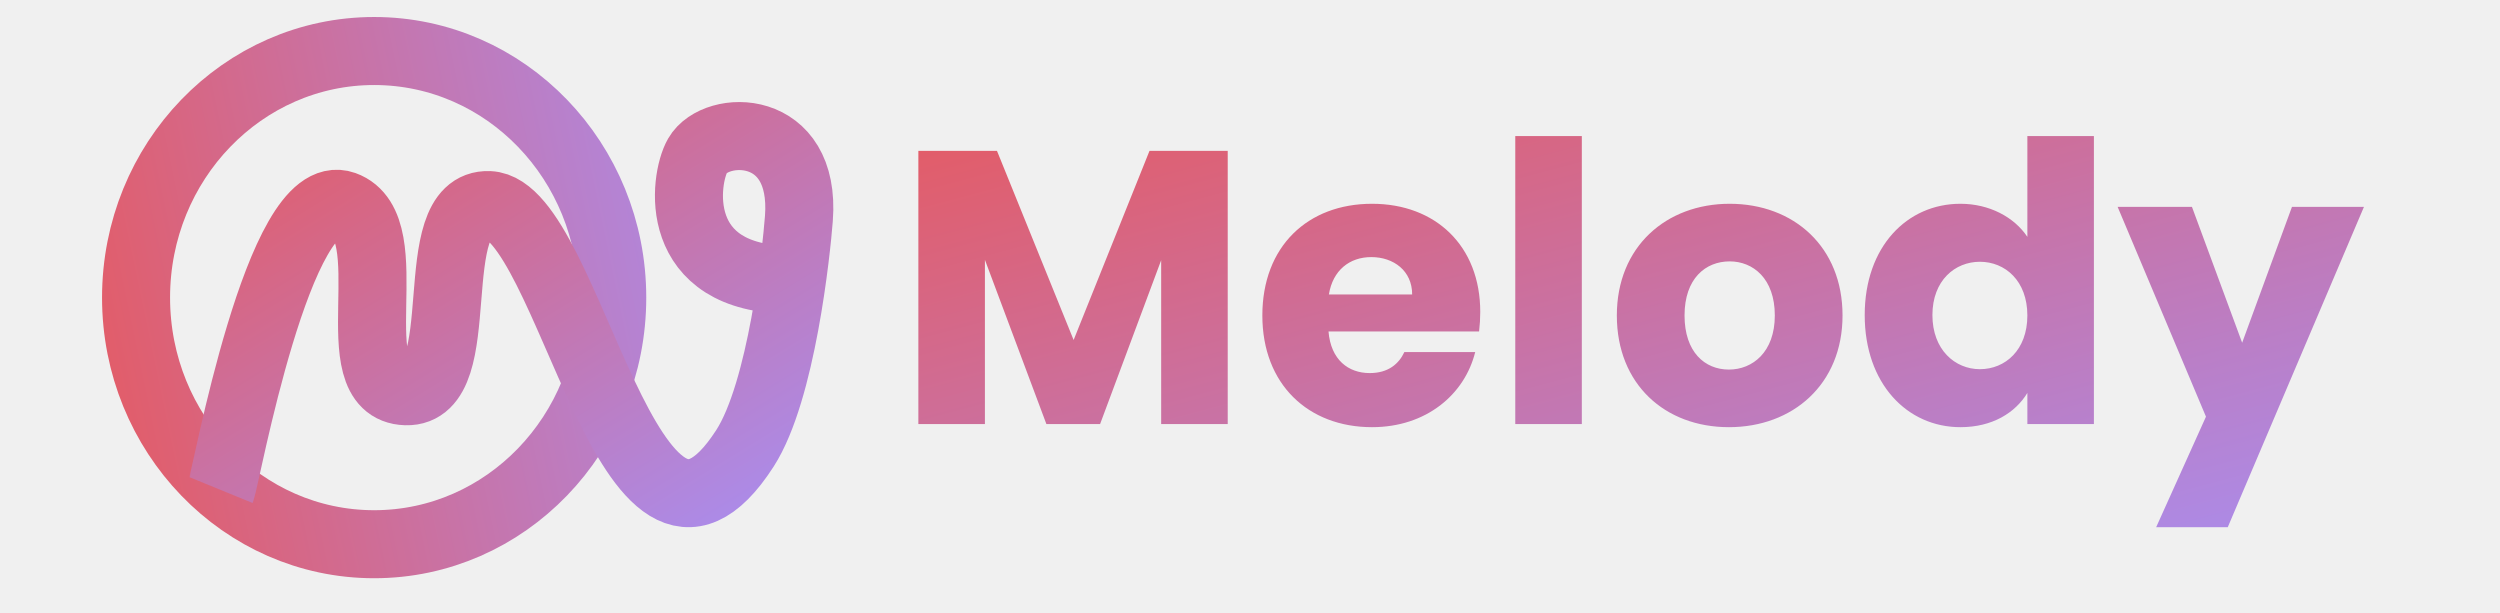
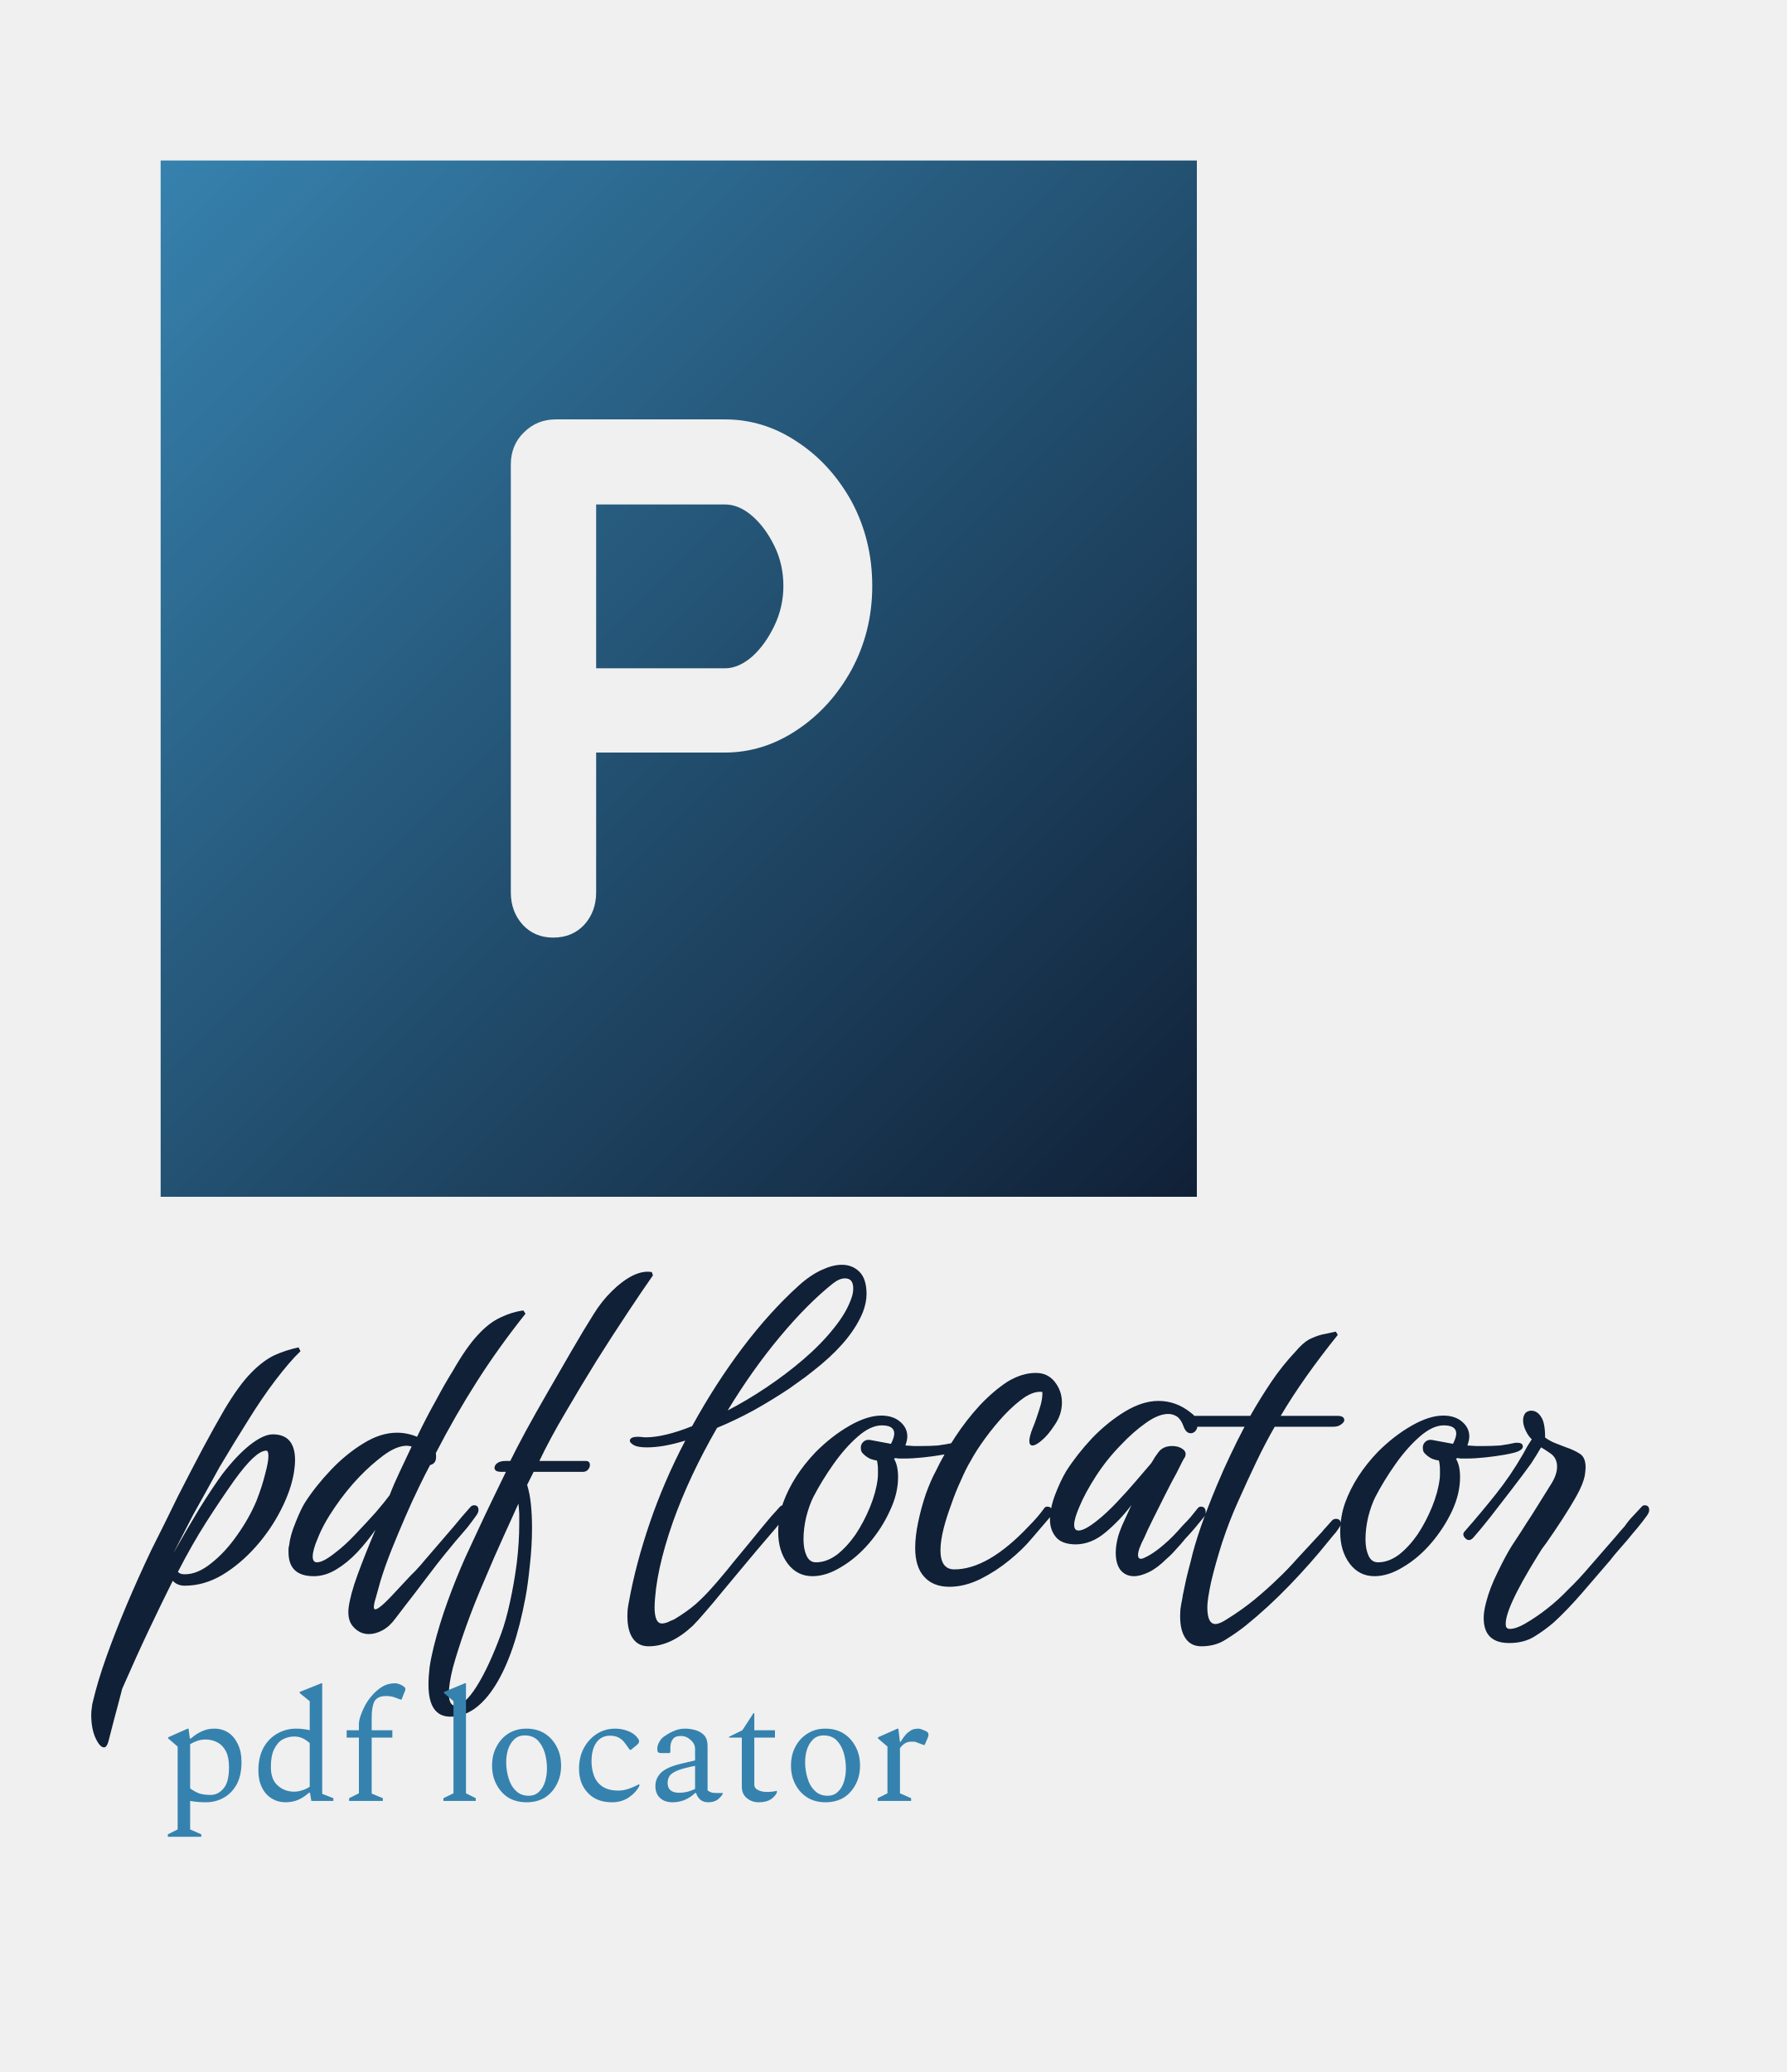
- <svg xmlns="http://www.w3.org/2000/svg" width="147" height="36" viewBox="0 0 147 36">
+ <svg xmlns="http://www.w3.org/2000/svg" version="1.1" viewBox="0 0 6.574 7.625">
+   <g transform="matrix(1,0,0,1,0.589705,4.654392)">
+     <g>
+       <path d=" M -0.207 1.776 Q -0.222 1.776 -0.238 1.742 Q -0.254 1.707 -0.254 1.656 Q -0.254 1.644 -0.252 1.631 Q -0.251 1.617 -0.247 1.604 Q -0.23 1.532 -0.198 1.442 Q -0.134 1.263 -0.033 1.05 Q -0.007 0.999 0.017 0.95 Q 0.041 0.9 0.065 0.852 Q 0.113 0.758 0.157 0.675 Q 0.201 0.593 0.236 0.533 Q 0.289 0.444 0.334 0.398 Q 0.378 0.353 0.42 0.333 Q 0.462 0.314 0.509 0.304 L 0.516 0.318 Q 0.495 0.338 0.472 0.365 Q 0.449 0.392 0.423 0.426 Q 0.373 0.492 0.323 0.573 Q 0.272 0.654 0.219 0.743 Q 0.194 0.788 0.17 0.832 Q 0.145 0.876 0.121 0.92 Q 0.083 0.993 0.048 1.062 Q 0.096 0.977 0.143 0.899 Q 0.191 0.822 0.228 0.771 Q 0.281 0.702 0.33 0.663 Q 0.38 0.624 0.414 0.624 Q 0.496 0.624 0.496 0.719 Q 0.496 0.738 0.492 0.764 Q 0.481 0.83 0.444 0.902 Q 0.407 0.975 0.351 1.038 Q 0.295 1.101 0.229 1.141 Q 0.162 1.181 0.09 1.181 Q 0.063 1.181 0.046 1.163 Q 0.005 1.245 -0.041 1.342 Q -0.087 1.439 -0.14 1.56 Q -0.154 1.615 -0.168 1.666 Q -0.181 1.716 -0.191 1.755 Q -0.197 1.776 -0.207 1.776 Z M 0.09 1.139 Q 0.138 1.139 0.188 1.098 Q 0.239 1.058 0.283 0.995 Q 0.327 0.933 0.354 0.869 Q 0.375 0.815 0.386 0.77 Q 0.398 0.726 0.398 0.704 Q 0.398 0.684 0.39 0.684 Q 0.351 0.684 0.272 0.794 Q 0.219 0.869 0.168 0.949 Q 0.117 1.029 0.065 1.13 Q 0.072 1.139 0.09 1.139 Z M 0.768 1.359 Q 0.735 1.359 0.712 1.334 Q 0.688 1.31 0.693 1.263 Q 0.699 1.215 0.726 1.141 Q 0.753 1.067 0.792 0.975 Q 0.762 1.018 0.725 1.058 Q 0.688 1.097 0.648 1.121 Q 0.607 1.146 0.565 1.146 Q 0.472 1.146 0.472 1.058 Q 0.472 1.052 0.472 1.046 Q 0.472 1.04 0.474 1.034 Q 0.478 0.996 0.498 0.948 Q 0.517 0.9 0.532 0.876 Q 0.571 0.815 0.628 0.755 Q 0.684 0.696 0.748 0.657 Q 0.811 0.618 0.871 0.618 Q 0.909 0.618 0.945 0.633 Q 0.979 0.562 1.014 0.5 Q 1.048 0.436 1.077 0.39 Q 1.126 0.304 1.168 0.259 Q 1.21 0.213 1.252 0.194 Q 1.293 0.174 1.336 0.168 L 1.344 0.18 Q 1.243 0.307 1.165 0.43 Q 1.087 0.552 1.014 0.693 Q 1.015 0.698 1.015 0.707 Q 1.015 0.732 0.993 0.737 Q 0.976 0.768 0.952 0.818 Q 0.928 0.867 0.902 0.927 Q 0.876 0.987 0.851 1.049 Q 0.826 1.112 0.81 1.165 Q 0.799 1.203 0.793 1.226 Q 0.786 1.248 0.786 1.26 Q 0.786 1.288 0.852 1.218 L 0.922 1.143 Q 0.939 1.127 0.951 1.113 Q 0.963 1.1 0.97 1.091 L 1.081 0.962 Q 1.096 0.944 1.111 0.926 Q 1.126 0.909 1.14 0.893 Q 1.146 0.885 1.155 0.885 Q 1.171 0.885 1.171 0.903 Q 1.171 0.912 1.162 0.924 Q 1.147 0.945 1.129 0.968 Q 1.11 0.99 1.093 1.01 Q 1.089 1.014 1.068 1.04 Q 1.047 1.065 1.018 1.102 Q 0.99 1.139 0.96 1.178 Q 0.93 1.218 0.904 1.251 Q 0.879 1.284 0.865 1.302 Q 0.844 1.331 0.818 1.345 Q 0.792 1.359 0.768 1.359 Z M 0.577 1.095 Q 0.6 1.095 0.646 1.058 Q 0.678 1.034 0.718 0.992 Q 0.757 0.951 0.793 0.911 Q 0.828 0.87 0.844 0.848 Q 0.861 0.804 0.882 0.76 Q 0.903 0.716 0.925 0.669 Q 0.921 0.667 0.916 0.667 Q 0.912 0.666 0.907 0.666 Q 0.87 0.666 0.822 0.701 Q 0.774 0.737 0.733 0.78 Q 0.684 0.831 0.642 0.893 Q 0.6 0.954 0.579 1.008 Q 0.561 1.05 0.561 1.074 Q 0.561 1.095 0.577 1.095 Z M 1.068 1.663 Q 0.987 1.663 0.987 1.545 Q 0.987 1.517 0.991 1.482 Q 0.996 1.448 1.006 1.407 Q 1.027 1.323 1.057 1.24 Q 1.087 1.157 1.123 1.076 Q 1.143 1.034 1.169 0.977 Q 1.195 0.921 1.223 0.863 Q 1.251 0.806 1.272 0.762 L 1.255 0.762 Q 1.23 0.762 1.23 0.747 Q 1.23 0.738 1.24 0.73 Q 1.251 0.722 1.27 0.722 L 1.288 0.722 Q 1.308 0.681 1.344 0.614 Q 1.38 0.548 1.425 0.47 Q 1.47 0.392 1.514 0.316 Q 1.558 0.24 1.594 0.183 Q 1.624 0.134 1.662 0.097 Q 1.699 0.06 1.738 0.04 Q 1.777 0.021 1.809 0.027 L 1.813 0.039 Q 1.777 0.09 1.722 0.173 Q 1.666 0.257 1.605 0.354 Q 1.548 0.446 1.492 0.542 Q 1.435 0.638 1.395 0.722 L 1.566 0.722 Q 1.581 0.722 1.581 0.737 Q 1.581 0.746 1.574 0.754 Q 1.567 0.762 1.555 0.762 L 1.374 0.762 L 1.35 0.81 Q 1.36 0.842 1.364 0.882 Q 1.368 0.923 1.368 0.968 Q 1.368 1.036 1.36 1.106 Q 1.353 1.176 1.344 1.224 Q 1.305 1.433 1.233 1.548 Q 1.161 1.663 1.068 1.663 Z M 1.084 1.623 Q 1.119 1.623 1.164 1.552 Q 1.209 1.481 1.255 1.356 Q 1.272 1.31 1.287 1.241 Q 1.302 1.173 1.312 1.097 Q 1.321 1.022 1.321 0.954 Q 1.321 0.935 1.321 0.916 Q 1.32 0.897 1.318 0.879 L 1.264 0.998 Q 1.228 1.077 1.192 1.163 Q 1.155 1.248 1.125 1.332 Q 1.11 1.374 1.098 1.412 Q 1.086 1.449 1.077 1.482 Q 1.062 1.541 1.062 1.578 Q 1.062 1.62 1.084 1.623 Z M 1.797 1.404 Q 1.759 1.404 1.739 1.375 Q 1.719 1.346 1.719 1.294 Q 1.719 1.282 1.72 1.268 Q 1.722 1.252 1.725 1.238 Q 1.75 1.1 1.802 0.948 Q 1.854 0.796 1.932 0.647 Q 1.89 0.66 1.855 0.666 Q 1.819 0.672 1.791 0.672 Q 1.758 0.672 1.743 0.664 Q 1.728 0.655 1.728 0.648 Q 1.728 0.633 1.758 0.633 Q 1.765 0.633 1.773 0.634 Q 1.78 0.635 1.786 0.635 Q 1.854 0.635 1.957 0.594 Q 2.044 0.436 2.143 0.305 Q 2.242 0.174 2.349 0.077 Q 2.392 0.038 2.434 0.019 Q 2.475 0 2.508 0 Q 2.547 0 2.573 0.026 Q 2.599 0.052 2.599 0.108 Q 2.599 0.138 2.586 0.173 Q 2.547 0.27 2.433 0.366 Q 2.404 0.39 2.374 0.413 Q 2.344 0.435 2.314 0.456 Q 2.251 0.498 2.183 0.536 Q 2.115 0.573 2.049 0.6 Q 1.947 0.777 1.887 0.945 Q 1.822 1.13 1.819 1.26 Q 1.819 1.32 1.846 1.32 Q 1.855 1.32 1.866 1.316 Q 1.876 1.311 1.891 1.305 Q 1.936 1.278 1.969 1.25 Q 2.002 1.221 2.035 1.183 Q 2.047 1.17 2.066 1.147 Q 2.085 1.125 2.107 1.097 Q 2.134 1.064 2.164 1.028 Q 2.193 0.992 2.218 0.962 Q 2.248 0.925 2.278 0.893 Q 2.284 0.885 2.292 0.885 Q 2.31 0.885 2.31 0.905 Q 2.31 0.915 2.301 0.924 Q 2.284 0.945 2.266 0.968 Q 2.247 0.99 2.23 1.01 Q 2.221 1.02 2.195 1.051 Q 2.169 1.082 2.134 1.124 Q 2.103 1.161 2.069 1.202 Q 2.035 1.244 2.007 1.276 Q 1.978 1.31 1.96 1.328 Q 1.879 1.404 1.797 1.404 Z M 2.475 0.069 Q 2.382 0.143 2.281 0.264 Q 2.179 0.386 2.088 0.536 Q 2.158 0.5 2.231 0.451 Q 2.304 0.402 2.368 0.347 Q 2.433 0.291 2.479 0.233 Q 2.526 0.175 2.544 0.121 Q 2.55 0.104 2.55 0.087 Q 2.55 0.05 2.52 0.05 Q 2.499 0.05 2.475 0.069 Z M 2.4 1.146 Q 2.344 1.146 2.309 1.1 Q 2.274 1.053 2.274 0.984 Q 2.274 0.927 2.292 0.876 Q 2.328 0.777 2.412 0.689 Q 2.472 0.629 2.537 0.592 Q 2.602 0.555 2.653 0.555 Q 2.697 0.555 2.723 0.578 Q 2.749 0.6 2.749 0.632 Q 2.749 0.645 2.742 0.665 Q 2.758 0.666 2.773 0.667 Q 2.788 0.667 2.803 0.667 Q 2.833 0.667 2.862 0.665 Q 2.892 0.661 2.919 0.655 L 2.926 0.655 Q 2.946 0.655 2.946 0.669 Q 2.946 0.679 2.928 0.687 Q 2.913 0.693 2.879 0.699 Q 2.845 0.705 2.807 0.709 Q 2.769 0.713 2.739 0.713 Q 2.728 0.713 2.72 0.713 Q 2.712 0.713 2.706 0.711 L 2.7 0.714 Q 2.715 0.738 2.715 0.782 Q 2.715 0.842 2.685 0.905 Q 2.656 0.969 2.609 1.024 Q 2.562 1.079 2.506 1.112 Q 2.451 1.146 2.4 1.146 Z M 2.413 1.095 Q 2.452 1.095 2.49 1.067 Q 2.527 1.038 2.559 0.992 Q 2.59 0.945 2.612 0.891 Q 2.634 0.837 2.64 0.788 Q 2.641 0.779 2.641 0.77 Q 2.641 0.762 2.641 0.756 Q 2.641 0.734 2.637 0.72 L 2.634 0.72 Q 2.614 0.716 2.605 0.71 Q 2.596 0.705 2.587 0.696 L 2.586 0.695 Q 2.58 0.689 2.579 0.683 Q 2.578 0.678 2.578 0.672 Q 2.578 0.659 2.589 0.65 Q 2.599 0.642 2.614 0.645 L 2.689 0.659 Q 2.701 0.635 2.701 0.621 Q 2.701 0.591 2.655 0.591 Q 2.614 0.591 2.567 0.632 Q 2.52 0.673 2.477 0.734 Q 2.434 0.795 2.403 0.855 Q 2.388 0.885 2.377 0.928 Q 2.367 0.971 2.367 1.01 Q 2.367 1.046 2.378 1.07 Q 2.389 1.095 2.413 1.095 Z M 2.904 1.185 Q 2.844 1.185 2.811 1.148 Q 2.778 1.112 2.778 1.042 Q 2.778 0.999 2.789 0.947 Q 2.8 0.894 2.817 0.844 Q 2.835 0.794 2.853 0.761 Q 2.883 0.698 2.925 0.634 Q 2.967 0.57 3.016 0.517 Q 3.066 0.464 3.118 0.43 Q 3.171 0.398 3.222 0.398 Q 3.265 0.398 3.291 0.43 Q 3.318 0.464 3.318 0.507 Q 3.318 0.551 3.291 0.59 Q 3.267 0.627 3.244 0.646 Q 3.222 0.665 3.21 0.665 Q 3.198 0.665 3.198 0.648 Q 3.198 0.641 3.201 0.629 Q 3.204 0.617 3.21 0.602 Q 3.216 0.588 3.224 0.565 Q 3.232 0.542 3.24 0.515 Q 3.247 0.488 3.246 0.468 Q 3.217 0.464 3.18 0.488 Q 3.144 0.513 3.106 0.553 Q 3.069 0.593 3.036 0.638 Q 3.003 0.683 2.982 0.722 Q 2.965 0.75 2.946 0.794 Q 2.926 0.837 2.91 0.884 Q 2.893 0.93 2.883 0.969 Q 2.877 0.993 2.874 1.013 Q 2.871 1.034 2.871 1.05 Q 2.871 1.121 2.922 1.121 Q 3.046 1.121 3.196 0.962 Q 3.229 0.929 3.252 0.897 Q 3.256 0.89 3.264 0.89 Q 3.282 0.89 3.282 0.911 Q 3.282 0.921 3.274 0.929 L 3.208 1.006 Q 3.175 1.046 3.125 1.087 Q 3.075 1.128 3.017 1.157 Q 2.959 1.185 2.904 1.185 Z M 3.583 1.146 Q 3.553 1.146 3.534 1.124 Q 3.516 1.101 3.516 1.06 Q 3.516 1.032 3.525 0.999 Q 3.528 0.987 3.54 0.958 Q 3.553 0.929 3.567 0.899 Q 3.571 0.891 3.574 0.884 Q 3.531 0.941 3.478 0.985 Q 3.426 1.029 3.367 1.029 Q 3.316 1.028 3.295 1.001 Q 3.274 0.975 3.274 0.938 Q 3.274 0.896 3.293 0.846 Q 3.312 0.796 3.334 0.759 Q 3.373 0.698 3.429 0.638 Q 3.486 0.579 3.55 0.54 Q 3.615 0.501 3.673 0.501 Q 3.739 0.501 3.793 0.545 Q 3.807 0.555 3.812 0.567 Q 3.817 0.579 3.817 0.588 Q 3.817 0.602 3.81 0.611 Q 3.802 0.62 3.792 0.62 Q 3.775 0.62 3.766 0.596 Q 3.757 0.57 3.742 0.559 Q 3.727 0.549 3.709 0.549 Q 3.673 0.549 3.627 0.582 Q 3.58 0.615 3.535 0.663 Q 3.483 0.716 3.443 0.778 Q 3.403 0.84 3.382 0.891 Q 3.363 0.935 3.363 0.957 Q 3.363 0.978 3.379 0.978 Q 3.402 0.978 3.448 0.941 Q 3.481 0.915 3.519 0.875 Q 3.558 0.834 3.592 0.794 Q 3.627 0.753 3.646 0.731 Q 3.654 0.719 3.66 0.708 Q 3.667 0.698 3.673 0.69 Q 3.69 0.667 3.724 0.667 Q 3.747 0.667 3.762 0.678 Q 3.778 0.689 3.771 0.707 Q 3.766 0.714 3.759 0.728 Q 3.751 0.743 3.741 0.764 Q 3.721 0.8 3.697 0.848 Q 3.673 0.896 3.652 0.938 Q 3.631 0.98 3.621 1.004 Q 3.598 1.048 3.598 1.068 Q 3.598 1.082 3.609 1.082 Q 3.613 1.082 3.62 1.079 Q 3.627 1.076 3.636 1.071 Q 3.663 1.056 3.694 1.029 Q 3.726 1.002 3.762 0.96 Q 3.778 0.944 3.792 0.928 Q 3.805 0.912 3.817 0.897 Q 3.822 0.89 3.829 0.89 Q 3.847 0.89 3.847 0.911 Q 3.847 0.921 3.84 0.929 Q 3.823 0.95 3.807 0.969 Q 3.79 0.989 3.772 1.008 Q 3.756 1.028 3.738 1.047 Q 3.721 1.067 3.702 1.083 Q 3.669 1.116 3.638 1.131 Q 3.607 1.146 3.583 1.146 Z M 3.831 1.404 Q 3.793 1.404 3.773 1.375 Q 3.753 1.346 3.753 1.294 Q 3.753 1.282 3.754 1.268 Q 3.756 1.252 3.759 1.238 Q 3.76 1.235 3.761 1.228 Q 3.762 1.221 3.763 1.215 Q 3.768 1.193 3.775 1.158 Q 3.783 1.124 3.792 1.091 Q 3.805 1.034 3.83 0.962 Q 3.855 0.891 3.888 0.812 Q 3.913 0.752 3.939 0.698 Q 3.964 0.645 3.99 0.596 L 3.795 0.596 Q 3.771 0.596 3.771 0.582 Q 3.771 0.556 3.811 0.556 L 4.011 0.556 Q 4.048 0.491 4.089 0.43 Q 4.129 0.371 4.177 0.32 Q 4.204 0.288 4.227 0.275 Q 4.251 0.263 4.274 0.257 Q 4.297 0.252 4.326 0.246 L 4.333 0.258 Q 4.269 0.338 4.218 0.41 Q 4.167 0.482 4.123 0.556 L 4.332 0.556 Q 4.357 0.556 4.357 0.572 Q 4.357 0.579 4.346 0.587 Q 4.335 0.596 4.317 0.596 L 4.101 0.596 Q 4.066 0.657 4.033 0.726 Q 4 0.795 3.964 0.876 Q 3.933 0.945 3.907 1.024 Q 3.882 1.103 3.867 1.167 Q 3.853 1.232 3.853 1.26 Q 3.853 1.322 3.883 1.322 Q 3.898 1.322 3.924 1.305 Q 3.982 1.269 4.028 1.231 Q 4.074 1.193 4.116 1.152 Q 4.146 1.124 4.186 1.079 Q 4.227 1.035 4.261 0.998 Q 4.269 0.99 4.275 0.983 Q 4.281 0.975 4.287 0.969 L 4.312 0.941 Q 4.318 0.935 4.326 0.935 Q 4.344 0.935 4.344 0.953 Q 4.344 0.96 4.335 0.972 Q 4.326 0.986 4.317 0.995 L 4.299 1.017 Q 4.234 1.098 4.156 1.179 Q 4.078 1.26 3.994 1.328 Q 3.96 1.355 3.921 1.379 Q 3.883 1.404 3.831 1.404 Z M 4.468 1.146 Q 4.412 1.146 4.377 1.1 Q 4.342 1.053 4.342 0.984 Q 4.342 0.927 4.36 0.876 Q 4.396 0.777 4.48 0.689 Q 4.54 0.629 4.605 0.592 Q 4.67 0.555 4.721 0.555 Q 4.765 0.555 4.791 0.578 Q 4.817 0.6 4.817 0.632 Q 4.817 0.645 4.81 0.665 Q 4.826 0.666 4.841 0.667 Q 4.856 0.667 4.871 0.667 Q 4.901 0.667 4.931 0.665 Q 4.96 0.661 4.987 0.655 L 4.994 0.655 Q 5.014 0.655 5.014 0.669 Q 5.014 0.679 4.996 0.687 Q 4.981 0.693 4.947 0.699 Q 4.913 0.705 4.875 0.709 Q 4.837 0.713 4.807 0.713 Q 4.796 0.713 4.788 0.713 Q 4.78 0.713 4.774 0.711 L 4.768 0.714 Q 4.783 0.738 4.783 0.782 Q 4.783 0.842 4.754 0.905 Q 4.724 0.969 4.677 1.024 Q 4.63 1.079 4.574 1.112 Q 4.519 1.146 4.468 1.146 Z M 4.481 1.095 Q 4.52 1.095 4.558 1.067 Q 4.595 1.038 4.627 0.992 Q 4.658 0.945 4.68 0.891 Q 4.702 0.837 4.708 0.788 Q 4.709 0.779 4.709 0.77 Q 4.709 0.762 4.709 0.756 Q 4.709 0.734 4.705 0.72 L 4.702 0.72 Q 4.682 0.716 4.673 0.71 Q 4.664 0.705 4.655 0.696 L 4.654 0.695 Q 4.648 0.689 4.647 0.683 Q 4.646 0.678 4.646 0.672 Q 4.646 0.659 4.657 0.65 Q 4.667 0.642 4.682 0.645 L 4.757 0.659 Q 4.769 0.635 4.769 0.621 Q 4.769 0.591 4.723 0.591 Q 4.682 0.591 4.635 0.632 Q 4.588 0.673 4.545 0.734 Q 4.502 0.795 4.471 0.855 Q 4.456 0.885 4.445 0.928 Q 4.435 0.971 4.435 1.01 Q 4.435 1.046 4.446 1.07 Q 4.457 1.095 4.481 1.095 Z M 4.964 1.392 Q 4.87 1.392 4.87 1.3 Q 4.87 1.275 4.879 1.242 Q 4.892 1.19 4.922 1.13 Q 4.951 1.07 4.973 1.035 Q 4.991 1.008 5.009 0.98 Q 5.027 0.951 5.047 0.921 L 5.12 0.804 Q 5.14 0.771 5.14 0.743 Q 5.14 0.71 5.114 0.693 L 5.093 0.679 L 5.081 0.672 L 5.065 0.699 Q 5.054 0.717 5.044 0.732 Q 5.012 0.776 4.972 0.828 Q 4.931 0.881 4.894 0.929 Q 4.856 0.977 4.831 1.005 Q 4.823 1.013 4.816 1.013 Q 4.808 1.013 4.802 1.006 Q 4.795 0.999 4.795 0.992 Q 4.795 0.986 4.801 0.98 Q 4.859 0.914 4.914 0.845 Q 4.969 0.776 5.014 0.698 L 5.03 0.669 L 5.047 0.642 Q 5.035 0.632 5.025 0.611 Q 5.015 0.591 5.015 0.573 Q 5.015 0.559 5.021 0.549 Q 5.027 0.539 5.042 0.537 L 5.045 0.537 Q 5.066 0.537 5.08 0.558 Q 5.096 0.579 5.096 0.636 Q 5.116 0.65 5.135 0.657 Q 5.155 0.665 5.171 0.671 Q 5.201 0.681 5.223 0.695 Q 5.245 0.708 5.245 0.746 Q 5.245 0.752 5.244 0.76 Q 5.243 0.768 5.242 0.776 Q 5.236 0.806 5.213 0.848 Q 5.189 0.891 5.159 0.937 Q 5.129 0.983 5.101 1.023 Q 5.092 1.035 5.084 1.046 Q 5.077 1.058 5.069 1.07 Q 4.94 1.278 4.952 1.331 Q 4.955 1.34 4.966 1.34 Q 4.988 1.34 5.02 1.322 Q 5.065 1.296 5.104 1.265 Q 5.143 1.235 5.185 1.191 Q 5.215 1.163 5.263 1.107 Q 5.311 1.052 5.357 0.999 Q 5.365 0.989 5.373 0.98 Q 5.381 0.971 5.389 0.962 Q 5.401 0.944 5.419 0.925 L 5.449 0.893 Q 5.455 0.885 5.462 0.885 Q 5.479 0.885 5.479 0.903 Q 5.479 0.912 5.47 0.924 Q 5.455 0.945 5.436 0.968 Q 5.417 0.99 5.401 1.01 Q 5.386 1.028 5.369 1.047 Q 5.351 1.067 5.335 1.088 Q 5.284 1.147 5.23 1.21 Q 5.176 1.272 5.128 1.316 Q 5.093 1.346 5.055 1.369 Q 5.017 1.392 4.964 1.392 Z" fill="#102036" fill-rule="nonzero" />
+     </g>
+     <g>
+       <path d=" M 0.028 2.105 L 0.028 2.096 L 0.064 2.078 L 0.064 1.773 L 0.029 1.743 L 0.029 1.739 L 0.101 1.707 L 0.104 1.707 L 0.109 1.743 L 0.113 1.743 Q 0.135 1.724 0.155 1.716 Q 0.175 1.707 0.199 1.707 Q 0.228 1.707 0.251 1.722 Q 0.273 1.737 0.286 1.765 Q 0.299 1.792 0.299 1.83 Q 0.299 1.878 0.282 1.911 Q 0.264 1.944 0.234 1.961 Q 0.204 1.978 0.168 1.978 Q 0.136 1.978 0.11 1.973 L 0.11 2.078 L 0.151 2.096 L 0.151 2.105 L 0.028 2.105 Z M 0.167 1.747 Q 0.153 1.747 0.139 1.751 Q 0.124 1.756 0.11 1.764 L 0.11 1.927 Q 0.128 1.94 0.145 1.946 Q 0.163 1.951 0.185 1.951 Q 0.213 1.951 0.233 1.927 Q 0.253 1.904 0.253 1.849 Q 0.253 1.813 0.242 1.791 Q 0.23 1.768 0.211 1.758 Q 0.191 1.747 0.167 1.747 Z M 0.461 1.978 Q 0.433 1.978 0.41 1.964 Q 0.387 1.95 0.374 1.923 Q 0.361 1.897 0.361 1.861 Q 0.361 1.812 0.38 1.777 Q 0.399 1.743 0.431 1.725 Q 0.463 1.707 0.5 1.707 Q 0.516 1.707 0.528 1.709 Q 0.541 1.71 0.55 1.713 L 0.55 1.606 L 0.513 1.576 L 0.513 1.572 L 0.593 1.54 L 0.596 1.54 L 0.596 1.947 L 0.637 1.963 L 0.637 1.973 L 0.556 1.973 L 0.551 1.943 L 0.547 1.943 Q 0.526 1.962 0.505 1.97 Q 0.485 1.978 0.461 1.978 Z M 0.407 1.848 Q 0.407 1.895 0.433 1.917 Q 0.458 1.939 0.493 1.939 Q 0.507 1.939 0.522 1.934 Q 0.536 1.93 0.55 1.921 L 0.55 1.76 Q 0.536 1.748 0.523 1.742 Q 0.509 1.736 0.493 1.736 Q 0.47 1.736 0.45 1.747 Q 0.431 1.758 0.419 1.783 Q 0.407 1.807 0.407 1.848 Z M 0.695 1.973 L 0.695 1.963 L 0.731 1.945 L 0.731 1.74 L 0.686 1.74 L 0.686 1.713 L 0.731 1.713 L 0.731 1.69 Q 0.731 1.678 0.737 1.66 Q 0.743 1.642 0.754 1.621 Q 0.765 1.601 0.782 1.582 Q 0.798 1.564 0.818 1.552 Q 0.839 1.54 0.864 1.54 Q 0.869 1.54 0.875 1.542 Q 0.88 1.543 0.884 1.545 Q 0.893 1.549 0.897 1.553 Q 0.902 1.556 0.902 1.561 Q 0.902 1.567 0.899 1.572 L 0.888 1.6 L 0.884 1.6 L 0.868 1.594 Q 0.852 1.587 0.831 1.587 Q 0.799 1.587 0.788 1.607 Q 0.778 1.627 0.778 1.667 L 0.778 1.713 L 0.854 1.713 L 0.854 1.74 L 0.778 1.74 L 0.778 1.946 L 0.819 1.963 L 0.819 1.973 L 0.695 1.973 Z M 1.042 1.973 L 1.042 1.963 L 1.079 1.945 L 1.079 1.606 L 1.044 1.576 L 1.044 1.572 L 1.121 1.54 L 1.125 1.54 L 1.125 1.945 L 1.161 1.963 L 1.161 1.973 L 1.042 1.973 Z M 1.348 1.978 Q 1.31 1.978 1.281 1.961 Q 1.253 1.943 1.237 1.912 Q 1.221 1.882 1.221 1.843 Q 1.221 1.804 1.237 1.774 Q 1.253 1.743 1.281 1.725 Q 1.31 1.707 1.348 1.707 Q 1.386 1.707 1.415 1.725 Q 1.443 1.743 1.459 1.774 Q 1.475 1.804 1.475 1.843 Q 1.475 1.882 1.459 1.912 Q 1.443 1.943 1.415 1.961 Q 1.386 1.978 1.348 1.978 Z M 1.356 1.954 Q 1.379 1.954 1.394 1.939 Q 1.409 1.925 1.416 1.902 Q 1.423 1.879 1.423 1.854 Q 1.423 1.824 1.415 1.796 Q 1.406 1.767 1.388 1.749 Q 1.37 1.732 1.341 1.732 Q 1.318 1.732 1.303 1.746 Q 1.288 1.76 1.28 1.783 Q 1.273 1.805 1.273 1.831 Q 1.273 1.861 1.282 1.89 Q 1.29 1.918 1.309 1.936 Q 1.327 1.954 1.356 1.954 Z M 1.662 1.978 Q 1.606 1.978 1.574 1.944 Q 1.541 1.91 1.541 1.854 Q 1.541 1.811 1.559 1.778 Q 1.577 1.745 1.607 1.726 Q 1.637 1.707 1.674 1.707 Q 1.697 1.707 1.719 1.715 Q 1.741 1.723 1.752 1.736 Q 1.762 1.747 1.762 1.753 Q 1.762 1.761 1.754 1.767 L 1.732 1.785 L 1.728 1.785 L 1.709 1.759 Q 1.7 1.747 1.687 1.74 Q 1.674 1.733 1.655 1.733 Q 1.623 1.733 1.605 1.758 Q 1.587 1.783 1.587 1.828 Q 1.587 1.856 1.596 1.88 Q 1.605 1.905 1.627 1.92 Q 1.649 1.935 1.687 1.935 Q 1.718 1.935 1.761 1.912 L 1.763 1.912 L 1.763 1.918 Q 1.75 1.943 1.723 1.961 Q 1.697 1.978 1.662 1.978 Z M 1.885 1.978 Q 1.857 1.978 1.84 1.963 Q 1.822 1.947 1.822 1.918 Q 1.822 1.89 1.843 1.869 Q 1.864 1.849 1.913 1.837 L 1.968 1.824 L 1.968 1.782 Q 1.968 1.763 1.952 1.749 Q 1.936 1.734 1.916 1.734 Q 1.894 1.734 1.886 1.746 Q 1.877 1.758 1.877 1.778 L 1.877 1.794 L 1.874 1.797 L 1.844 1.797 Q 1.836 1.797 1.832 1.794 Q 1.829 1.791 1.829 1.781 Q 1.829 1.768 1.837 1.755 Q 1.844 1.741 1.86 1.732 Q 1.876 1.721 1.894 1.714 Q 1.911 1.707 1.931 1.707 Q 1.951 1.707 1.971 1.713 Q 1.99 1.719 2.002 1.732 Q 2.014 1.746 2.014 1.77 L 2.014 1.934 Q 2.018 1.938 2.026 1.941 Q 2.033 1.944 2.047 1.944 L 2.069 1.944 L 2.07 1.945 L 2.07 1.947 Q 2.063 1.959 2.05 1.969 Q 2.036 1.978 2.017 1.978 Q 1.999 1.978 1.988 1.969 Q 1.976 1.959 1.972 1.944 L 1.968 1.944 Q 1.953 1.959 1.931 1.969 Q 1.909 1.978 1.885 1.978 Z M 1.867 1.907 Q 1.867 1.943 1.91 1.943 Q 1.924 1.943 1.937 1.94 Q 1.951 1.937 1.968 1.929 L 1.968 1.844 Q 1.922 1.853 1.901 1.862 Q 1.879 1.872 1.873 1.883 Q 1.867 1.894 1.867 1.907 Z M 2.202 1.978 Q 2.177 1.978 2.159 1.963 Q 2.14 1.948 2.14 1.921 L 2.14 1.74 L 2.093 1.74 L 2.093 1.737 L 2.142 1.713 L 2.183 1.65 L 2.186 1.65 L 2.186 1.713 L 2.262 1.713 L 2.262 1.74 L 2.186 1.74 L 2.186 1.912 Q 2.186 1.927 2.2 1.933 Q 2.213 1.94 2.231 1.94 Q 2.242 1.94 2.251 1.939 Q 2.261 1.938 2.268 1.936 L 2.269 1.936 L 2.269 1.942 Q 2.264 1.955 2.247 1.967 Q 2.23 1.978 2.202 1.978 Z M 2.448 1.978 Q 2.41 1.978 2.382 1.961 Q 2.353 1.943 2.337 1.912 Q 2.321 1.882 2.321 1.843 Q 2.321 1.804 2.337 1.774 Q 2.353 1.743 2.382 1.725 Q 2.41 1.707 2.448 1.707 Q 2.486 1.707 2.515 1.725 Q 2.543 1.743 2.559 1.774 Q 2.575 1.804 2.575 1.843 Q 2.575 1.882 2.559 1.912 Q 2.543 1.943 2.515 1.961 Q 2.486 1.978 2.448 1.978 Z M 2.456 1.954 Q 2.479 1.954 2.494 1.939 Q 2.509 1.925 2.516 1.902 Q 2.523 1.879 2.523 1.854 Q 2.523 1.824 2.515 1.796 Q 2.506 1.767 2.488 1.749 Q 2.47 1.732 2.441 1.732 Q 2.418 1.732 2.403 1.746 Q 2.388 1.76 2.38 1.783 Q 2.373 1.805 2.373 1.831 Q 2.373 1.861 2.382 1.89 Q 2.39 1.918 2.409 1.936 Q 2.427 1.954 2.456 1.954 Z M 2.64 1.973 L 2.64 1.963 L 2.676 1.945 L 2.676 1.773 L 2.641 1.743 L 2.641 1.739 L 2.713 1.707 L 2.716 1.707 L 2.722 1.756 L 2.724 1.756 Q 2.737 1.735 2.748 1.724 Q 2.76 1.714 2.769 1.71 Q 2.779 1.707 2.789 1.707 Q 2.794 1.707 2.8 1.709 Q 2.806 1.711 2.81 1.713 Q 2.816 1.715 2.822 1.719 Q 2.827 1.723 2.827 1.729 Q 2.827 1.734 2.825 1.739 L 2.813 1.767 L 2.809 1.767 L 2.787 1.759 Q 2.781 1.756 2.775 1.755 Q 2.769 1.755 2.763 1.755 Q 2.739 1.755 2.722 1.779 L 2.722 1.945 L 2.763 1.963 L 2.763 1.973 L 2.64 1.973 Z" fill="#3682ae" fill-rule="nonzero" />
+     </g>
+     <g clip-path="url(&quot;#SvgjsClipPath1000&quot;)">
+       <path d=" M 0 -4.065 L 3.815 -4.065 L 3.815 -0.25 L 0 -0.25 Z" fill="url(#gradient-17bca5ec-7175-4e5c-9064-eb2f9e38153a)" transform="matrix(1,0,0,1,0,0)" fill-rule="nonzero" mask="url(#maskedText)" />
+     </g>
+   </g>
  <defs>
-     <linearGradient id="a" x1="0%" x2="115.047%" y1="0%" y2="115.27%">
-       <stop offset="0%" stop-color="#E35C67" />
-       <stop offset="100%" stop-color="#A293FF" />
+     <clipPath id="SvgjsClipPath1000">
+       <path d=" M 0 -4.065 h 3.815 v 3.815 h -3.815 Z" />
+     </clipPath>
+     <linearGradient id="gradient-17bca5ec-7175-4e5c-9064-eb2f9e38153a" x1="0" x2="1" y1="0" y2="1">
+       <stop stop-color="#3682ae" offset="0" />
+       <stop stop-color="#102036" offset="1" />
    </linearGradient>
-     <linearGradient id="b" x1="-8.363%" x2="151.553%" y1="70.287%" y2="35.535%">
-       <stop offset="0%" stop-color="#E35C67" />
-       <stop offset="100%" stop-color="#A293FF" />
-     </linearGradient>
+     <mask id="maskedText">
+       <path d=" M 0 -4.065 L 3.815 -4.065 L 3.815 -0.25 L 0 -0.25 Z" fill="#ffffff" transform="matrix(1,0,0,1,0,0)" fill-rule="nonzero" />
+       <path d=" M 2.078 -3.111 C 2.172 -3.111 2.261 -3.084 2.343 -3.029 C 2.426 -2.975 2.493 -2.901 2.544 -2.809 C 2.594 -2.716 2.62 -2.612 2.62 -2.498 C 2.62 -2.385 2.594 -2.283 2.544 -2.19 C 2.493 -2.097 2.426 -2.023 2.343 -1.968 C 2.261 -1.913 2.172 -1.885 2.078 -1.885 L 1.576 -1.885 L 1.604 -1.934 L 1.604 -1.37 C 1.604 -1.323 1.589 -1.283 1.56 -1.251 C 1.531 -1.22 1.493 -1.204 1.446 -1.204 C 1.4 -1.204 1.363 -1.22 1.334 -1.251 C 1.305 -1.283 1.29 -1.323 1.29 -1.37 L 1.29 -2.945 C 1.29 -2.992 1.306 -3.032 1.338 -3.063 C 1.37 -3.095 1.409 -3.111 1.456 -3.111 L 2.078 -3.111 Z M 2.078 -2.195 C 2.112 -2.195 2.146 -2.21 2.179 -2.239 C 2.211 -2.268 2.238 -2.306 2.26 -2.352 C 2.282 -2.398 2.293 -2.447 2.293 -2.498 C 2.293 -2.551 2.282 -2.6 2.26 -2.645 C 2.238 -2.69 2.211 -2.727 2.179 -2.755 C 2.146 -2.784 2.112 -2.798 2.078 -2.798 L 1.571 -2.798 L 1.604 -2.847 L 1.604 -2.152 L 1.574 -2.195 L 2.078 -2.195 Z" fill="NA" transform="matrix(1,0,0,1,0,0)" fill-rule="nonzero" />
+     </mask>
  </defs>
-   <g fill="none" fill-rule="evenodd">
-     <path fill="url(#a)" d="M54 24.935V8.87h4.622l4.507 11.122L67.591 8.87h4.599v16.065h-3.913V15.3l-3.592 9.635h-3.157l-3.615-9.657v9.657H54zm26.633-9.818c-1.282 0-2.266.779-2.494 2.197h4.896c0-1.396-1.098-2.197-2.402-2.197zm6.109 5.584c-.618 2.495-2.883 4.417-6.064 4.417-3.752 0-6.452-2.517-6.452-6.568 0-4.05 2.654-6.568 6.452-6.568 3.73 0 6.361 2.472 6.361 6.362 0 .366-.023.756-.069 1.145h-8.854c.137 1.67 1.167 2.448 2.425 2.448 1.098 0 1.716-.549 2.036-1.236h4.165zm2.356 4.234V8h3.913v16.935h-3.913zm19.243-6.385c0 4.051-2.93 6.568-6.682 6.568-3.752 0-6.589-2.517-6.589-6.568 0-4.05 2.906-6.568 6.635-6.568 3.753 0 6.636 2.518 6.636 6.568zm-9.29 0c0 2.151 1.19 3.181 2.608 3.181 1.396 0 2.7-1.03 2.7-3.18 0-2.175-1.28-3.182-2.654-3.182-1.418 0-2.654 1.007-2.654 3.181zm10.594-.023c0-4.027 2.494-6.545 5.628-6.545 1.693 0 3.158.778 3.936 1.945V8h3.912v16.935h-3.912v-1.83c-.71 1.167-2.06 2.013-3.936 2.013-3.134 0-5.628-2.563-5.628-6.59zm9.564.023c0-2.037-1.305-3.158-2.792-3.158-1.464 0-2.791 1.099-2.791 3.135 0 2.037 1.327 3.181 2.791 3.181 1.487 0 2.792-1.12 2.792-3.158zm12.63 1.602l2.928-7.987H139L130.992 31h-4.21l2.929-6.5-5.194-12.335h4.37l2.951 7.987z" />
-     <ellipse cx="22" cy="17.5" stroke="url(#b)" stroke-width="4" rx="14" ry="14.5" />
-     <path stroke="url(#a)" stroke-width="4" d="M13 28.818c.279-.681 3.408-18.13 7.227-16.76 3.607 1.295-.397 10.825 3.644 10.947 3.978.12.884-11.096 4.886-10.946 4.763.178 8.229 24.906 15.05 14.296 2.154-3.35 3.02-11.577 3.168-13.509.434-5.682-4.886-5.561-5.955-3.702-.802 1.395-1.601 7.31 5.504 7.31" />
-   </g>
</svg>
